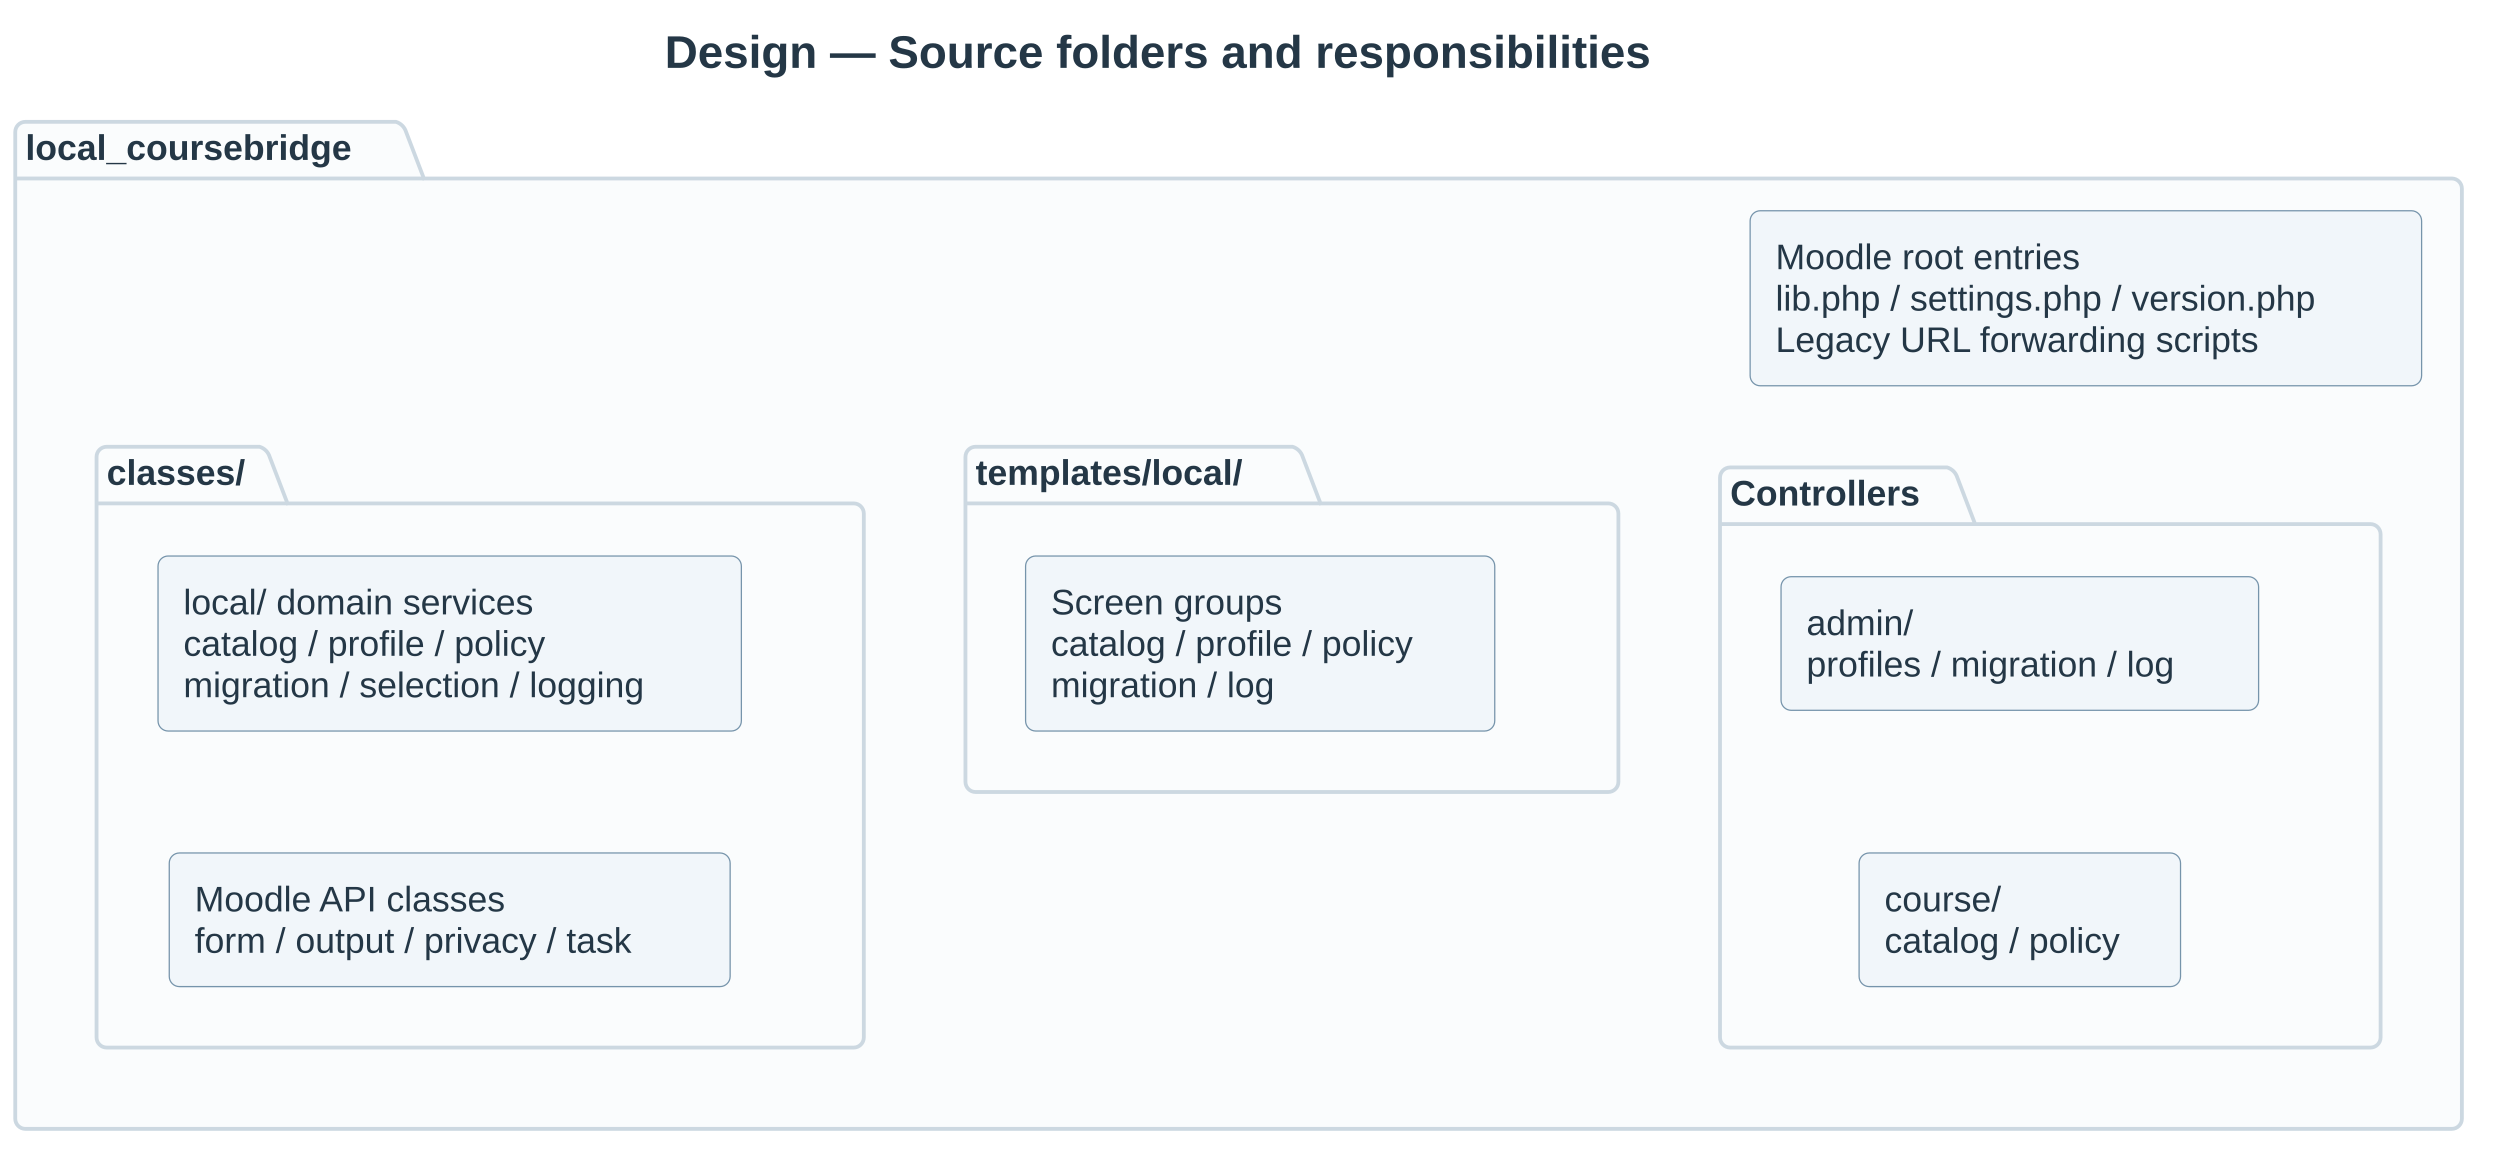
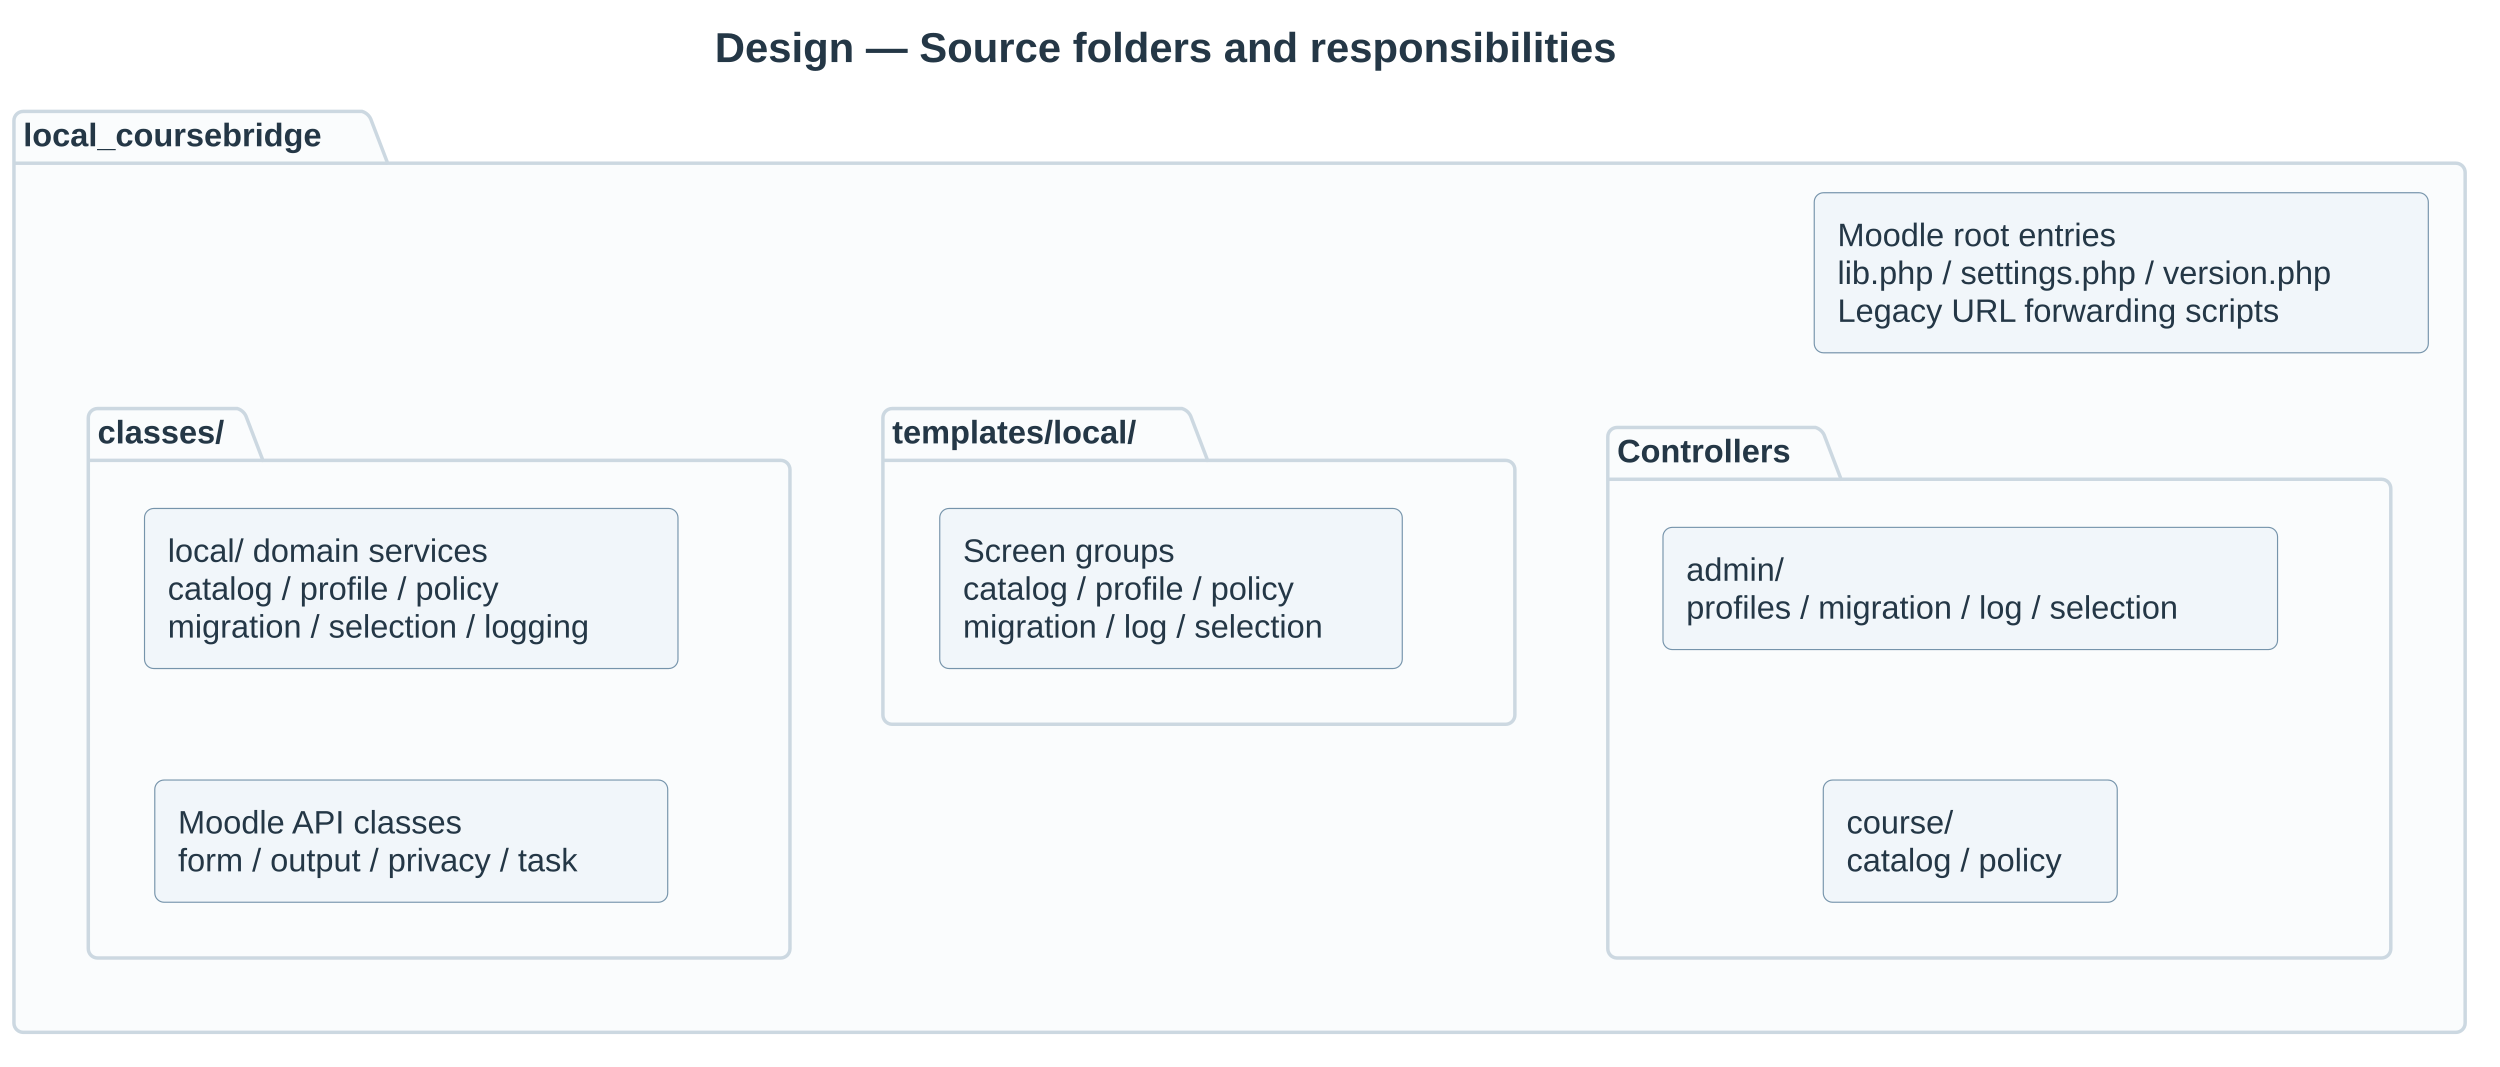
- <svg xmlns="http://www.w3.org/2000/svg" version="1.1" data-diagram-type="DESCRIPTION" style="width:984px;height:459px;background:#FFFFFF;" width="984px" height="459px" viewBox="0 0 984 459" zoomAndPan="magnify" preserveAspectRatio="none" contentStyleType="text/css">
+ <svg xmlns="http://www.w3.org/2000/svg" version="1.1" data-diagram-type="DESCRIPTION" style="width:1076px;height:459px;background:#FFFFFF;" width="1076px" height="459px" viewBox="0 0 1076 459" zoomAndPan="magnify" preserveAspectRatio="none" contentStyleType="text/css">
  <defs />
  <g font-family="sans-serif" lengthAdjust="spacing">
    <g class="title" data-source-line="3">
-       <text x="261.65" y="26.708" fill="#243746" font-size="18" textLength="453.7" font-weight="700" font-family="Arial">Design — Source folders and responsibilities</text>
+       <text x="307.65" y="26.708" fill="#243746" font-size="18" textLength="453.7" font-weight="700" font-family="Arial">Design — Source folders and responsibilities</text>
    </g>
    <g class="cluster" data-qualified-name="local_coursebridge" id="ent0001" data-source-line="4">
-       <path d="M10,47.953 L155.841,47.953 A6,6 0 0 1 159.841,51.953 L166.841,70.25 L965,70.25 A4,4 0 0 1 969,74.25 L969,440.323 A4,4 0 0 1 965,444.323 L10,444.323 A4,4 0 0 1 6,440.323 L6,51.953 A4,4 0 0 1 10,47.953" style="stroke:#CCD8E1;stroke-width:1.5;" fill="#FAFCFD" />
+       <path d="M10,47.953 L155.841,47.953 A6,6 0 0 1 159.841,51.953 L166.841,70.25 L1057,70.25 A4,4 0 0 1 1061,74.25 L1061,440.323 A4,4 0 0 1 1057,444.323 L10,444.323 A4,4 0 0 1 6,440.323 L6,51.953 A4,4 0 0 1 10,47.953" style="stroke:#CCD8E1;stroke-width:1.5;" fill="#FAFCFD" />
      <line x1="6" y1="70.25" x2="166.841" y2="70.25" style="stroke:#CCD8E1;stroke-width:1.5;" />
      <text x="10" y="62.948" fill="#243746" font-size="14" textLength="147.841" font-weight="700" font-family="Arial">local_coursebridge</text>
    </g>
    <g class="cluster" data-qualified-name="local_coursebridge.Controllers" id="ent0003" data-source-line="6">
-       <path d="M681,183.983 L766.404,183.983 A6,6 0 0 1 770.404,187.983 L777.404,206.28 L933,206.28 A4,4 0 0 1 937,210.28 L937,408.323 A4,4 0 0 1 933,412.323 L681,412.323 A4,4 0 0 1 677,408.323 L677,187.983 A4,4 0 0 1 681,183.983" style="stroke:#CCD8E1;stroke-width:1.5;" fill="#FAFCFD" />
-       <line x1="677" y1="206.28" x2="777.404" y2="206.28" style="stroke:#CCD8E1;stroke-width:1.5;" />
-       <text x="681" y="198.978" fill="#243746" font-size="14" textLength="87.404" font-weight="700" font-family="Arial">Controllers</text>
+       <path d="M696,183.983 L781.404,183.983 A6,6 0 0 1 785.404,187.983 L792.404,206.28 L1025,206.28 A4,4 0 0 1 1029,210.28 L1029,408.323 A4,4 0 0 1 1025,412.323 L696,412.323 A4,4 0 0 1 692,408.323 L692,187.983 A4,4 0 0 1 696,183.983" style="stroke:#CCD8E1;stroke-width:1.5;" fill="#FAFCFD" />
+       <line x1="692" y1="206.28" x2="792.404" y2="206.28" style="stroke:#CCD8E1;stroke-width:1.5;" />
+       <text x="696" y="198.978" fill="#243746" font-size="14" textLength="87.404" font-weight="700" font-family="Arial">Controllers</text>
    </g>
    <g class="cluster" data-qualified-name="local_coursebridge.Classes" id="ent0007" data-source-line="11">
      <path d="M42,175.843 L102.152,175.843 A6,6 0 0 1 106.152,179.843 L113.152,198.14 L336,198.14 A4,4 0 0 1 340,202.14 L340,408.323 A4,4 0 0 1 336,412.323 L42,412.323 A4,4 0 0 1 38,408.323 L38,179.843 A4,4 0 0 1 42,175.843" style="stroke:#CCD8E1;stroke-width:1.5;" fill="#FAFCFD" />
      <line x1="38" y1="198.14" x2="113.152" y2="198.14" style="stroke:#CCD8E1;stroke-width:1.5;" />
      <text x="42" y="190.838" fill="#243746" font-size="14" textLength="62.152" font-weight="700" font-family="Arial">classes/</text>
    </g>
    <g class="cluster" data-qualified-name="local_coursebridge.Templates" id="ent0011" data-source-line="16">
-       <path d="M384,175.843 L508.752,175.843 A6,6 0 0 1 512.752,179.843 L519.752,198.14 L633,198.14 A4,4 0 0 1 637,202.14 L637,307.733 A4,4 0 0 1 633,311.733 L384,311.733 A4,4 0 0 1 380,307.733 L380,179.843 A4,4 0 0 1 384,175.843" style="stroke:#CCD8E1;stroke-width:1.5;" fill="#FAFCFD" />
+       <path d="M384,175.843 L508.752,175.843 A6,6 0 0 1 512.752,179.843 L519.752,198.14 L648,198.14 A4,4 0 0 1 652,202.14 L652,307.733 A4,4 0 0 1 648,311.733 L384,311.733 A4,4 0 0 1 380,307.733 L380,179.843 A4,4 0 0 1 384,175.843" style="stroke:#CCD8E1;stroke-width:1.5;" fill="#FAFCFD" />
      <line x1="380" y1="198.14" x2="519.752" y2="198.14" style="stroke:#CCD8E1;stroke-width:1.5;" />
      <text x="384" y="190.838" fill="#243746" font-size="14" textLength="126.752" font-weight="700" font-family="Arial">templates/local/</text>
    </g>
    <g class="entity" data-qualified-name="local_coursebridge.Entry" id="ent0002" data-source-line="5">
-       <rect x="688.85" y="82.953" width="264.296" height="68.891" fill="#F1F6FA" style="stroke:#7694AB;stroke-width:0.5;" rx="4" ry="4" />
-       <text x="698.85" y="105.948" fill="#243746" font-size="14" textLength="136.404" font-family="Arial">Moodle root entries</text>
-       <text x="698.85" y="122.245" fill="#243746" font-size="14" textLength="244.296" font-family="Arial">lib.php / settings.php / version.php</text>
-       <text x="698.85" y="138.542" fill="#243746" font-size="14" textLength="212.864" font-family="Arial">Legacy URL forwarding scripts</text>
+       <rect x="780.85" y="82.953" width="264.296" height="68.891" fill="#F1F6FA" style="stroke:#7694AB;stroke-width:0.5;" rx="4" ry="4" />
+       <text x="790.85" y="105.948" fill="#243746" font-size="14" textLength="136.404" font-family="Arial">Moodle root entries</text>
+       <text x="790.85" y="122.245" fill="#243746" font-size="14" textLength="244.296" font-family="Arial">lib.php / settings.php / version.php</text>
+       <text x="790.85" y="138.542" fill="#243746" font-size="14" textLength="212.864" font-family="Arial">Legacy URL forwarding scripts</text>
    </g>
    <g class="entity" data-qualified-name="local_coursebridge.Controllers.Admin" id="ent0004" data-source-line="7">
-       <rect x="701.02" y="226.983" width="187.966" height="52.594" fill="#F1F6FA" style="stroke:#7694AB;stroke-width:0.5;" rx="4" ry="4" />
-       <text x="711.02" y="249.978" fill="#243746" font-size="14" textLength="48.583" font-family="Arial">admin/</text>
-       <text x="711.02" y="266.275" fill="#243746" font-size="14" textLength="167.966" font-family="Arial">profiles / migration / log</text>
+       <rect x="715.75" y="226.983" width="264.508" height="52.594" fill="#F1F6FA" style="stroke:#7694AB;stroke-width:0.5;" rx="4" ry="4" />
+       <text x="725.75" y="249.978" fill="#243746" font-size="14" textLength="48.583" font-family="Arial">admin/</text>
+       <text x="725.75" y="266.275" fill="#243746" font-size="14" textLength="244.508" font-family="Arial">profiles / migration / log / selection</text>
    </g>
    <g class="entity" data-qualified-name="local_coursebridge.Controllers.Course" id="ent0005" data-source-line="8">
-       <rect x="731.74" y="335.733" width="126.518" height="52.594" fill="#F1F6FA" style="stroke:#7694AB;stroke-width:0.5;" rx="4" ry="4" />
-       <text x="741.74" y="358.728" fill="#243746" font-size="14" textLength="51.516" font-family="Arial">course/</text>
-       <text x="741.74" y="375.025" fill="#243746" font-size="14" textLength="106.518" font-family="Arial">catalog / policy</text>
+       <rect x="784.74" y="335.733" width="126.518" height="52.594" fill="#F1F6FA" style="stroke:#7694AB;stroke-width:0.5;" rx="4" ry="4" />
+       <text x="794.74" y="358.728" fill="#243746" font-size="14" textLength="51.516" font-family="Arial">course/</text>
+       <text x="794.74" y="375.025" fill="#243746" font-size="14" textLength="106.518" font-family="Arial">catalog / policy</text>
    </g>
    <g class="entity" data-qualified-name="local_coursebridge.Classes.Services" id="ent0008" data-source-line="12">
      <rect x="62.2" y="218.843" width="229.604" height="68.891" fill="#F1F6FA" style="stroke:#7694AB;stroke-width:0.5;" rx="4" ry="4" />
      <text x="72.2" y="241.838" fill="#243746" font-size="14" textLength="156.112" font-family="Arial">local/ domain services</text>
      <text x="72.2" y="258.135" fill="#243746" font-size="14" textLength="164.664" font-family="Arial">catalog / profile / policy</text>
      <text x="72.2" y="274.432" fill="#243746" font-size="14" textLength="209.604" font-family="Arial">migration / selection / logging</text>
    </g>
    <g class="entity" data-qualified-name="local_coursebridge.Classes.APIs" id="ent0009" data-source-line="13">
      <rect x="66.62" y="335.733" width="220.765" height="52.594" fill="#F1F6FA" style="stroke:#7694AB;stroke-width:0.5;" rx="4" ry="4" />
      <text x="76.62" y="358.728" fill="#243746" font-size="14" textLength="132.31" font-family="Arial">Moodle API classes</text>
      <text x="76.62" y="375.025" fill="#243746" font-size="14" textLength="200.765" font-family="Arial">form / output / privacy / task</text>
    </g>
    <g class="entity" data-qualified-name="local_coursebridge.Templates.Screens" id="ent0012" data-source-line="17">
-       <rect x="403.67" y="218.843" width="184.664" height="68.891" fill="#F1F6FA" style="stroke:#7694AB;stroke-width:0.5;" rx="4" ry="4" />
-       <text x="413.67" y="241.838" fill="#243746" font-size="14" textLength="101.151" font-family="Arial">Screen groups</text>
-       <text x="413.67" y="258.135" fill="#243746" font-size="14" textLength="164.664" font-family="Arial">catalog / profile / policy</text>
-       <text x="413.67" y="274.432" fill="#243746" font-size="14" textLength="102.525" font-family="Arial">migration / log</text>
+       <rect x="404.47" y="218.843" width="199.067" height="68.891" fill="#F1F6FA" style="stroke:#7694AB;stroke-width:0.5;" rx="4" ry="4" />
+       <text x="414.47" y="241.838" fill="#243746" font-size="14" textLength="101.151" font-family="Arial">Screen groups</text>
+       <text x="414.47" y="258.135" fill="#243746" font-size="14" textLength="164.664" font-family="Arial">catalog / profile / policy</text>
+       <text x="414.47" y="274.432" fill="#243746" font-size="14" textLength="179.067" font-family="Arial">migration / log / selection</text>
    </g>
  </g>
</svg>
